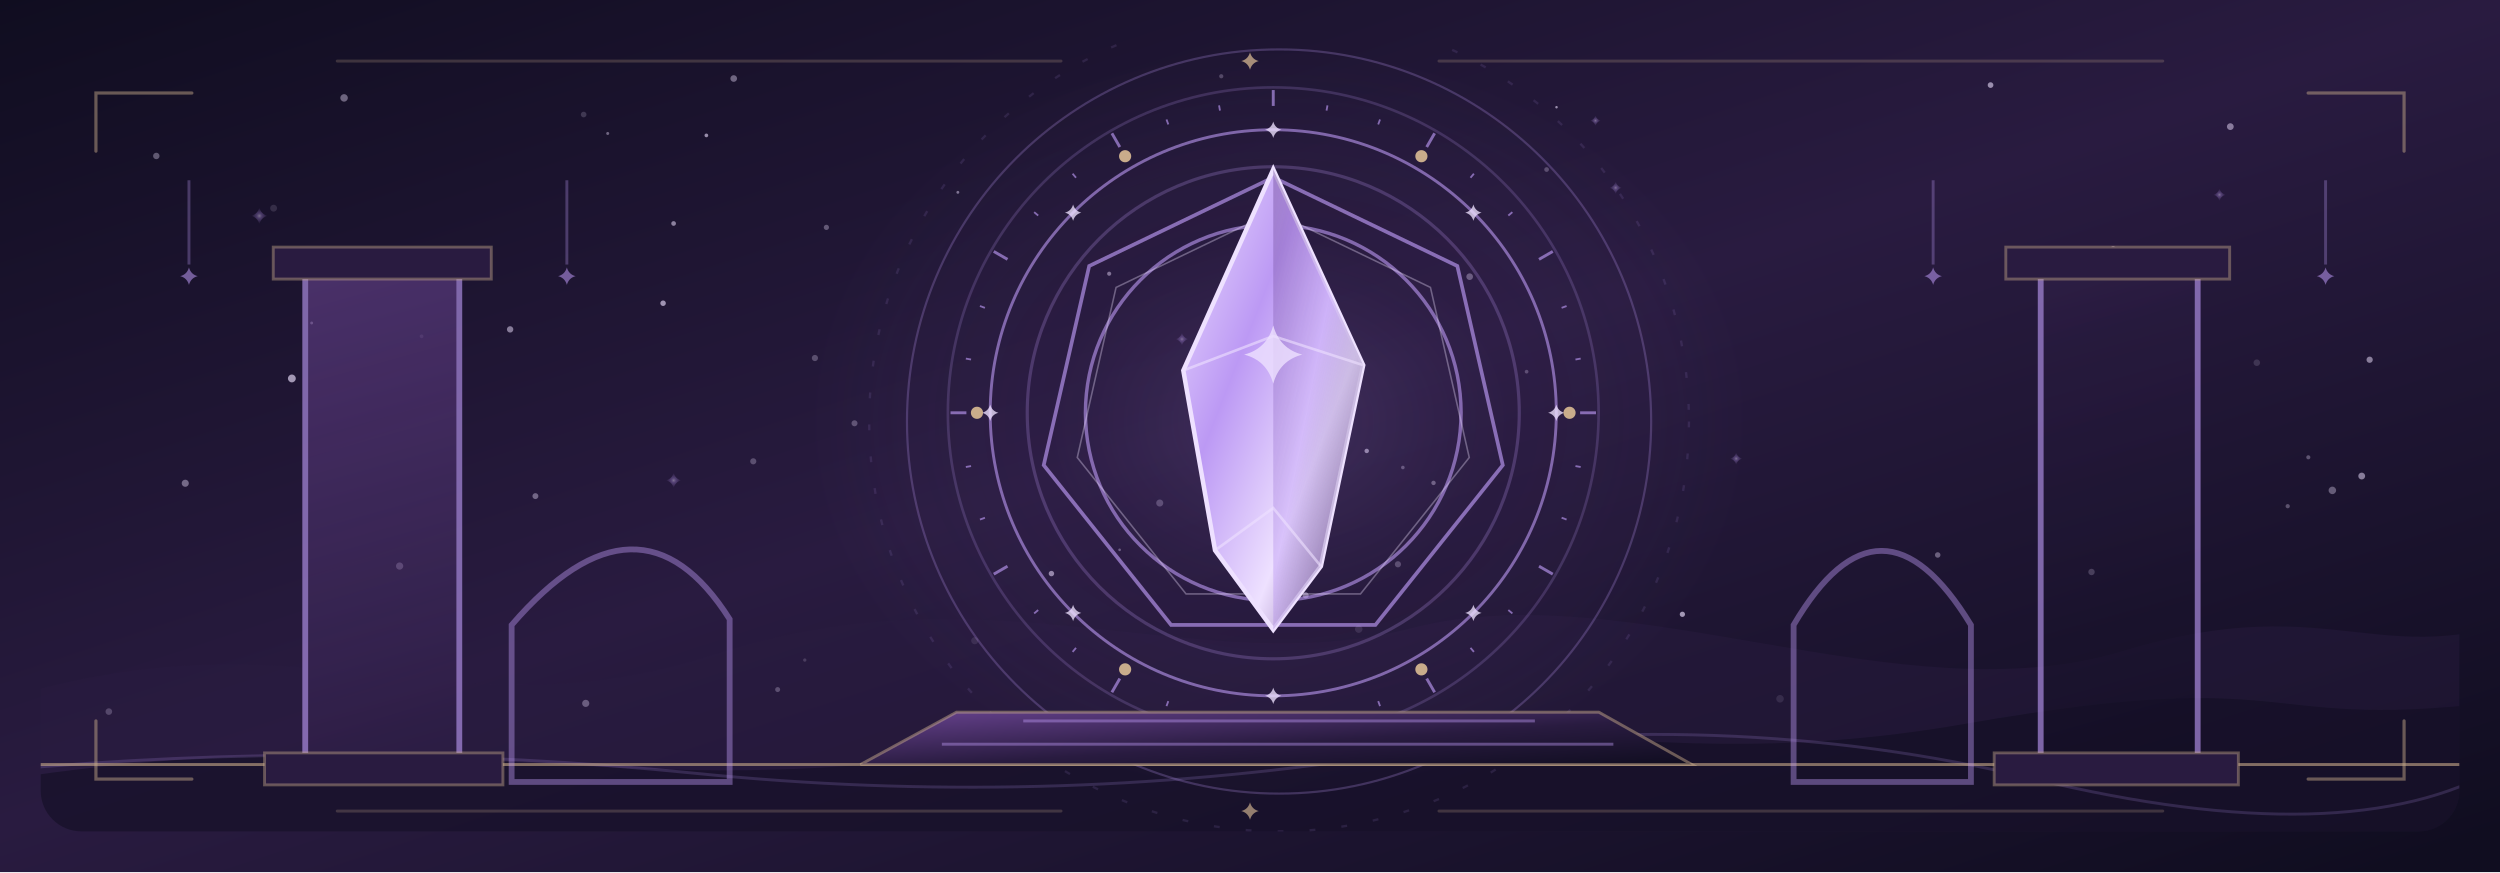
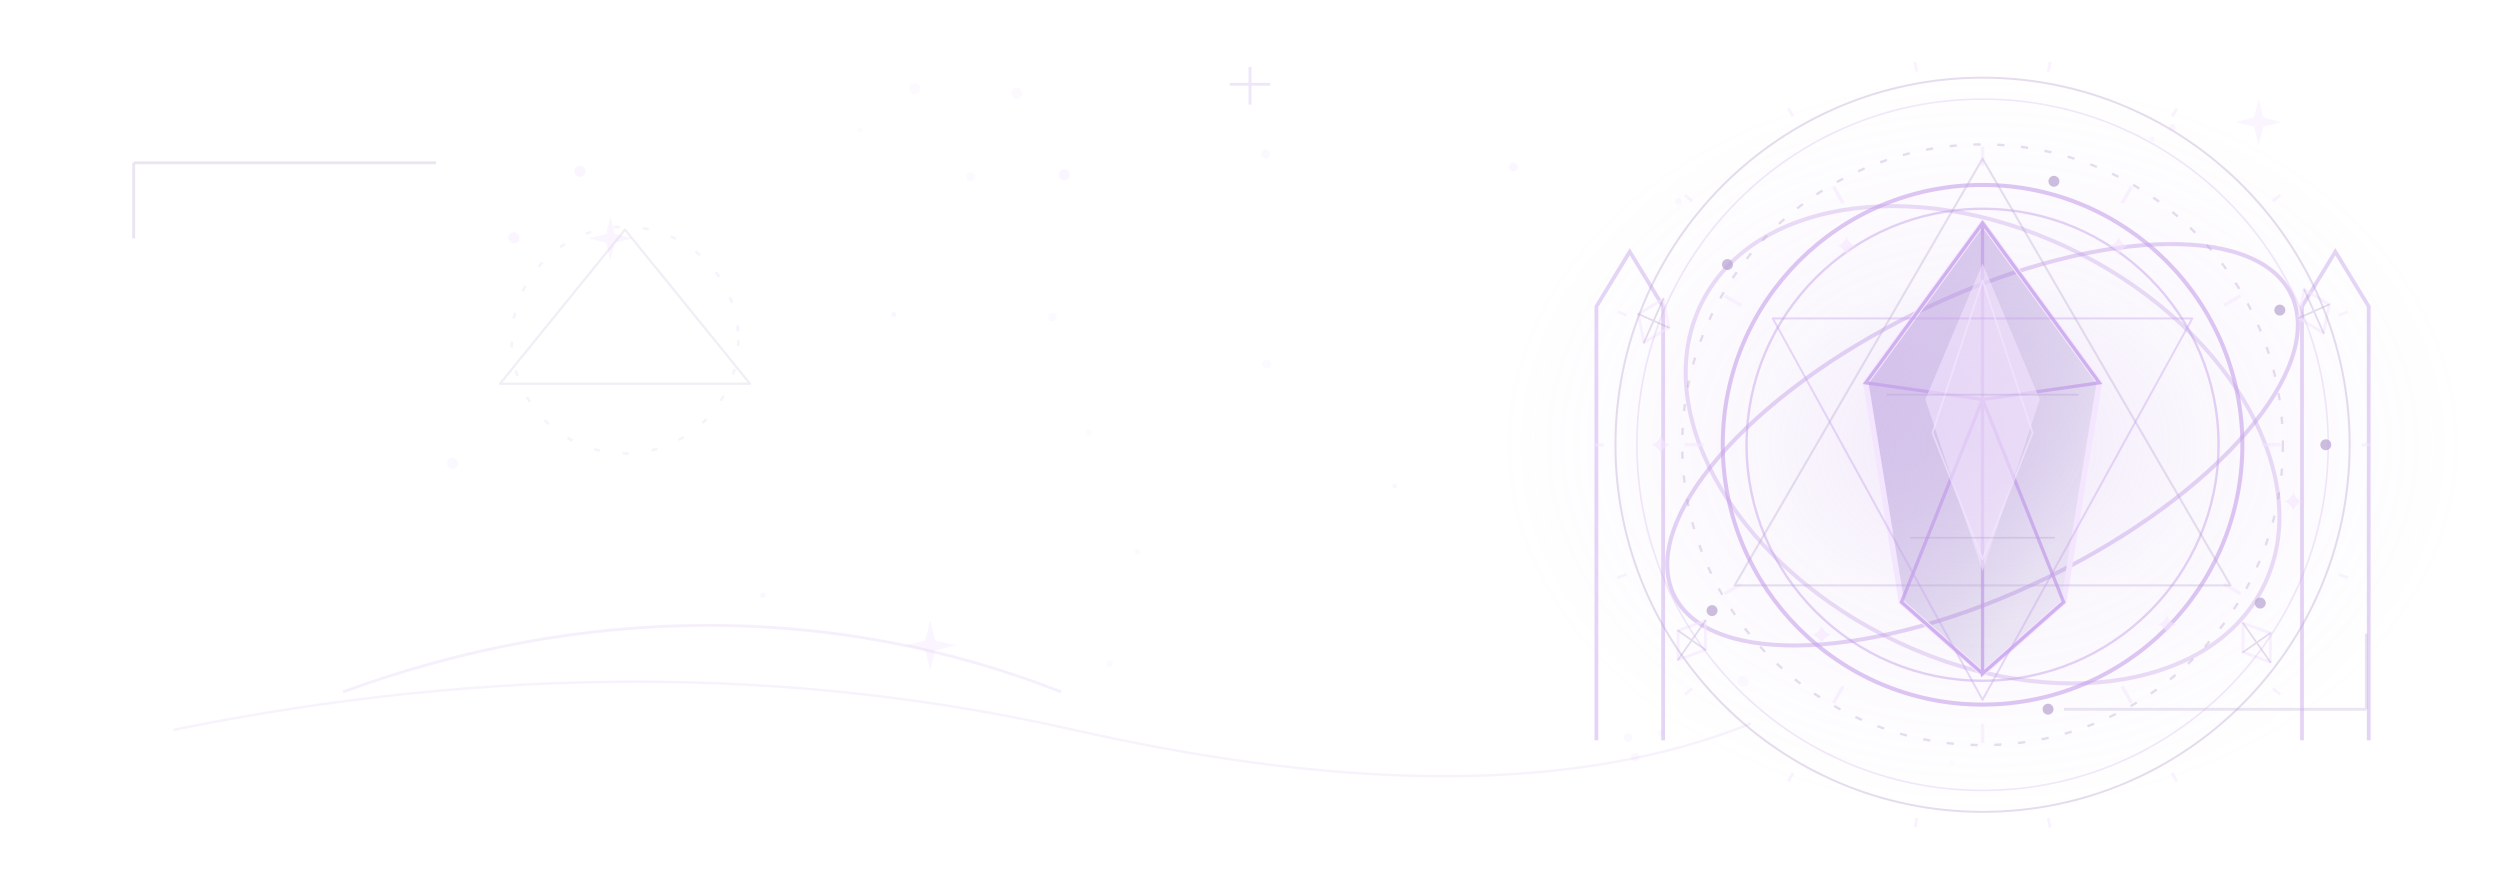
- <svg xmlns="http://www.w3.org/2000/svg" width="860" height="300" viewBox="0 0 860 300" role="img" aria-label="Arte vetorial: Arcano">
+ <svg xmlns="http://www.w3.org/2000/svg" width="860" height="300" viewBox="0 0 860 300" role="img" aria-label="Arte vetorial Arcano">
  <defs>
-     <style>:root{--ink:#bc99f4;--light:#eee1ff;--deep:#291b40;--base:#100d20;--ornament:#c9ac8b}</style>
-     <linearGradient id="bg" x1="0" y1="0" x2="0.95" y2="1">
-       <stop stop-color="#100d20" />
-       <stop offset=".50" stop-color="#291b40" />
-       <stop offset="1" stop-color="#100d20" />
+     <linearGradient id="metal" x1="0" y1="0" x2="1" y2="1">
+       <stop stop-color="#f4e6ff" />
+       <stop offset=".42" stop-color="#c49fe9" />
+       <stop offset="1" stop-color="#7f66b6" />
+     </linearGradient>
+     <linearGradient id="wash" x1="0" y1="0" x2="1" y2="0">
+       <stop stop-color="#7f66b6" stop-opacity=".02" />
+       <stop offset=".55" stop-color="#c49fe9" stop-opacity=".12" />
+       <stop offset="1" stop-color="#c49fe9" stop-opacity=".04" />
    </linearGradient>
    <radialGradient id="halo">
-       <stop stop-color="#bc99f4" stop-opacity=".29" />
-       <stop offset=".5" stop-color="#67428e" stop-opacity=".13" />
-       <stop offset="1" stop-color="#bc99f4" stop-opacity="0" />
+       <stop stop-color="#c49fe9" stop-opacity=".25" />
+       <stop offset=".48" stop-color="#c49fe9" stop-opacity=".075" />
+       <stop offset="1" stop-color="#c49fe9" stop-opacity="0" />
    </radialGradient>
-     <linearGradient id="metal" x1="0" y1="0" x2="1" y2="1">
-       <stop stop-color="#eee1ff" />
-       <stop offset=".36" stop-color="#bc99f4" />
-       <stop offset=".68" stop-color="#eee1ff" />
-       <stop offset="1" stop-color="#67428e" />
+     <linearGradient id="gold" x1="0" y1="0" x2="1" y2="1">
+       <stop stop-color="#f4e6ff" />
+       <stop offset=".52" stop-color="#b8a2d2" />
+       <stop offset="1" stop-color="#7f66b6" />
    </linearGradient>
-     <linearGradient id="shadow" x1="0" y1="0" x2="1" y2="1">
-       <stop stop-color="#67428e" />
-       <stop offset=".55" stop-color="#291b40" />
-       <stop offset="1" stop-color="#100d20" />
+     <linearGradient id="glass" x1="0" y1="0" x2="1" y2="1">
+       <stop stop-color="#c49fe9" stop-opacity=".6" />
+       <stop offset=".75" stop-color="#7f66b6" stop-opacity=".14" />
+       <stop offset="1" stop-color="#f4e6ff" stop-opacity=".24" />
    </linearGradient>
-     <radialGradient id="shine">
-       <stop stop-color="#eee1ff" />
-       <stop offset=".32" stop-color="#bc99f4" stop-opacity=".66" />
-       <stop offset="1" stop-color="#bc99f4" stop-opacity="0" />
-     </radialGradient>
-     <linearGradient id="glass" x1="0" y1="0" x2="1" y2="1">
-       <stop stop-color="#67428e" stop-opacity=".62" />
-       <stop offset=".45" stop-color="#bc99f4" stop-opacity=".66" />
-       <stop offset="1" stop-color="#100d20" stop-opacity=".12" />
-     </linearGradient>
-     <linearGradient id="mist" x1="0" y1="0" x2="0" y2="1">
-       <stop stop-color="#bc99f4" stop-opacity="0" />
-       <stop offset="1" stop-color="#eee1ff" stop-opacity=".23" />
-     </linearGradient>
-     <clipPath id="clip">
-       <rect x="14" y="14" width="832" height="272" rx="14" />
-     </clipPath>
  </defs>
-   <rect width="860" height="300" fill="url(#bg)" />
-   <g clip-path="url(#clip)">
-     <circle cx="815.16" cy="123.75" r="1.08" fill="#eee1ff" opacity="0.51" />
-     <circle cx="200.78" cy="39.4" r="0.97" fill="#eee1ff" opacity="0.18" />
-     <circle cx="335.31" cy="220.4" r="1.23" fill="#eee1ff" opacity="0.18" />
-     <circle cx="94.12" cy="71.61" r="1.19" fill="#eee1ff" opacity="0.13" />
-     <circle cx="209.05" cy="45.91" r="0.52" fill="#eee1ff" opacity="0.4" />
-     <circle cx="175.48" cy="113.31" r="1.1" fill="#eee1ff" opacity="0.5" />
-     <circle cx="361.69" cy="197.31" r="0.94" fill="#eee1ff" opacity="0.56" />
-     <circle cx="228.1" cy="104.31" r="0.95" fill="#eee1ff" opacity="0.62" />
-     <circle cx="525.15" cy="127.86" r="0.64" fill="#eee1ff" opacity="0.27" />
-     <circle cx="201.49" cy="241.96" r="1.24" fill="#eee1ff" opacity="0.59" />
-     <circle cx="452.97" cy="179.97" r="0.68" fill="#eee1ff" opacity="0.38" />
-     <circle cx="145.02" cy="115.69" r="0.64" fill="#eee1ff" opacity="0.17" />
-     <circle cx="767.23" cy="43.56" r="1.17" fill="#eee1ff" opacity="0.49" />
-     <circle cx="100.4" cy="130.19" r="1.35" fill="#eee1ff" opacity="0.64" />
-     <circle cx="480.89" cy="194.11" r="1.07" fill="#eee1ff" opacity="0.27" />
-     <circle cx="470.15" cy="155.12" r="0.77" fill="#eee1ff" opacity="0.55" />
-     <circle cx="385.15" cy="189.14" r="0.46" fill="#eee1ff" opacity="0.36" />
-     <circle cx="63.73" cy="166.24" r="1.23" fill="#eee1ff" opacity="0.41" />
-     <circle cx="482.58" cy="160.82" r="0.62" fill="#eee1ff" opacity="0.32" />
-     <circle cx="493.13" cy="166.12" r="0.76" fill="#eee1ff" opacity="0.37" />
-     <circle cx="293.95" cy="145.61" r="1.04" fill="#eee1ff" opacity="0.29" />
-     <circle cx="578.74" cy="211.32" r="0.91" fill="#eee1ff" opacity="0.64" />
-     <circle cx="276.84" cy="227.06" r="0.57" fill="#eee1ff" opacity="0.31" />
-     <circle cx="684.75" cy="29.27" r="0.98" fill="#eee1ff" opacity="0.58" />
-     <circle cx="786.97" cy="174.13" r="0.73" fill="#eee1ff" opacity="0.3" />
-     <circle cx="535.44" cy="36.88" r="0.43" fill="#eee1ff" opacity="0.59" />
-     <circle cx="532.03" cy="58.32" r="0.81" fill="#eee1ff" opacity="0.27" />
-     <circle cx="726.91" cy="85.83" r="1.09" fill="#eee1ff" opacity="0.51" />
-     <circle cx="284.28" cy="78.22" r="0.9" fill="#eee1ff" opacity="0.33" />
-     <circle cx="505.56" cy="95.18" r="1.15" fill="#eee1ff" opacity="0.34" />
-     <circle cx="137.46" cy="194.72" r="1.25" fill="#eee1ff" opacity="0.48" />
-     <circle cx="467.4" cy="216.41" r="1.29" fill="#eee1ff" opacity="0.12" />
-     <circle cx="420.11" cy="26.23" r="0.72" fill="#eee1ff" opacity="0.25" />
-     <circle cx="398.95" cy="173.04" r="1.22" fill="#eee1ff" opacity="0.26" />
-     <circle cx="37.44" cy="244.79" r="1.14" fill="#eee1ff" opacity="0.41" />
-     <circle cx="118.36" cy="33.68" r="1.29" fill="#eee1ff" opacity="0.4" />
-     <circle cx="719.48" cy="196.76" r="1.11" fill="#eee1ff" opacity="0.55" />
-     <circle cx="231.72" cy="76.88" r="0.81" fill="#eee1ff" opacity="0.53" />
-     <circle cx="666.57" cy="190.91" r="0.95" fill="#eee1ff" opacity="0.37" />
-     <circle cx="184.18" cy="170.66" r="1.02" fill="#eee1ff" opacity="0.39" />
-     <circle cx="612.33" cy="240.38" r="1.3" fill="#eee1ff" opacity="0.18" />
-     <circle cx="259.12" cy="158.69" r="1.06" fill="#eee1ff" opacity="0.27" />
-     <circle cx="776.34" cy="124.77" r="1.13" fill="#eee1ff" opacity="0.15" />
-     <circle cx="252.4" cy="27.01" r="1.15" fill="#eee1ff" opacity="0.4" />
-     <circle cx="794.06" cy="157.31" r="0.71" fill="#eee1ff" opacity="0.31" />
-     <circle cx="329.5" cy="66.16" r="0.5" fill="#eee1ff" opacity="0.46" />
-     <circle cx="280.33" cy="123.16" r="1.07" fill="#eee1ff" opacity="0.27" />
-     <circle cx="381.56" cy="94.16" r="0.71" fill="#eee1ff" opacity="0.47" />
-     <circle cx="107.21" cy="111.11" r="0.5" fill="#eee1ff" opacity="0.48" />
-     <circle cx="267.51" cy="237.21" r="0.86" fill="#eee1ff" opacity="0.47" />
-     <circle cx="449.13" cy="204.8" r="1.07" fill="#eee1ff" opacity="0.46" />
-     <circle cx="53.77" cy="53.65" r="1.11" fill="#eee1ff" opacity="0.34" />
-     <circle cx="812.43" cy="163.76" r="1.18" fill="#eee1ff" opacity="0.51" />
-     <circle cx="802.33" cy="168.69" r="1.29" fill="#eee1ff" opacity="0.35" />
-     <circle cx="242.99" cy="46.58" r="0.64" fill="#eee1ff" opacity="0.59" />
-     <path d="M548.85 39.67 Q549.25 41.14 550.68 41.51 Q549.25 41.87 548.85 43.34 Q548.44 41.87 547.01 41.51 Q548.44 41.14 548.85 39.67Z" fill="url(#shine)" opacity="0.45" />
-     <path d="M406.59 114.44 Q407.08 116.22 408.83 116.67 Q407.08 117.12 406.59 118.9 Q406.1 117.12 404.36 116.67 Q406.1 116.22 406.59 114.44Z" fill="url(#shine)" opacity="0.45" />
-     <path d="M89.22 71.4 Q89.85 73.68 92.07 74.25 Q89.85 74.82 89.22 77.11 Q88.59 74.82 86.37 74.25 Q88.59 73.68 89.22 71.4Z" fill="url(#shine)" opacity="0.45" />
-     <path d="M597.24 155.64 Q597.71 157.34 599.37 157.76 Q597.71 158.19 597.24 159.89 Q596.78 158.19 595.12 157.76 Q596.78 157.34 597.24 155.64Z" fill="url(#shine)" opacity="0.45" />
-     <path d="M555.79 62.43 Q556.27 64.16 557.95 64.6 Q556.27 65.03 555.79 66.76 Q555.31 65.03 553.63 64.6 Q555.31 64.16 555.79 62.43Z" fill="url(#shine)" opacity="0.45" />
-     <path d="M763.5 64.86 Q763.98 66.58 765.66 67.01 Q763.98 67.44 763.5 69.16 Q763.03 67.44 761.35 67.01 Q763.03 66.58 763.5 64.86Z" fill="url(#shine)" opacity="0.45" />
-     <path d="M231.74 162.62 Q232.31 164.72 234.36 165.24 Q232.31 165.77 231.74 167.87 Q231.16 165.77 229.11 165.24 Q231.16 164.72 231.74 162.62Z" fill="url(#shine)" opacity="0.45" />
-     <path d="M-10 244 C105 205 150 256 246 225 S412 235 486 216 S654 247 730 224 S820 235 880 208 V310 H-10Z" fill="#291b40" opacity=".44" />
-     <path d="M-10 270 C150 243 211 281 350 256 S550 271 676 249 S770 255 878 239V314H-10Z" fill="#100d20" opacity=".55" />
-     <path d="M0 265 Q120 254 239 266T475 260T700 268T860 264" fill="none" stroke="#bc99f4" stroke-opacity=".18" stroke-width="1" />
-     <ellipse cx="440" cy="145" rx="161.28" ry="128" fill="url(#halo)" opacity=".6" />
-     <circle cx="440" cy="145" r="128" fill="none" stroke="#bc99f4" stroke-width="0.75" stroke-opacity="0.25" />
-     <circle cx="440" cy="145" r="141" fill="none" stroke="#bc99f4" stroke-width="0.8" stroke-opacity="0.12" stroke-dasharray="2 9" />
-     <path d="M0 263H860" stroke="#c9ac8b" stroke-opacity=".6" />
-     <path d="M105 268V88H158V268M702 268V88H756V268" fill="url(#shadow)" stroke="#bc99f4" stroke-width="2" opacity=".62" />
-     <path d="M94 85H169V96H94ZM690 85H767V96H690ZM91 270H173V259H91ZM686 270H770V259H686Z" fill="#291b40" stroke="#c9ac8b" stroke-opacity=".42" />
-     <path d="M176 215Q220 164 251 213L251 269H176Z M617 215Q647 164 678 215V269H617Z" fill="none" stroke="#bc99f4" stroke-opacity=".42" stroke-width="2" />
-     <g transform="translate(438 142) scale(0.91)">
-       <circle cx="0" cy="0" r="123" fill="none" stroke="#bc99f4" stroke-width="1" stroke-opacity="0.2" />
-       <circle cx="0" cy="0" r="107" fill="none" stroke="#bc99f4" stroke-width="1.1" stroke-opacity="0.6" />
-       <circle cx="0" cy="0" r="93" fill="none" stroke="#bc99f4" stroke-width="1.2" stroke-opacity="0.24" />
-       <circle cx="0" cy="0" r="71" fill="none" stroke="#bc99f4" stroke-width="1.3" stroke-opacity="0.6" />
-       <path d="M116 0L122 0" stroke="#bc99f4" stroke-width="1.1" opacity="0.64" />
-       <path d="M114.24 20.14L116.21 20.49" stroke="#bc99f4" stroke-width="0.7" opacity="0.64" />
-       <path d="M109 39.67L110.88 40.36" stroke="#bc99f4" stroke-width="0.7" opacity="0.64" />
-       <path d="M100.46 58L105.66 61" stroke="#bc99f4" stroke-width="1.1" opacity="0.64" />
-       <path d="M88.86 74.56L90.39 75.85" stroke="#bc99f4" stroke-width="0.7" opacity="0.64" />
-       <path d="M74.56 88.86L75.85 90.39" stroke="#bc99f4" stroke-width="0.7" opacity="0.64" />
-       <path d="M58 100.46L61 105.66" stroke="#bc99f4" stroke-width="1.1" opacity="0.64" />
-       <path d="M39.67 109L40.36 110.88" stroke="#bc99f4" stroke-width="0.7" opacity="0.64" />
-       <path d="M20.14 114.24L20.49 116.21" stroke="#bc99f4" stroke-width="0.7" opacity="0.64" />
-       <path d="M0 116L0 122" stroke="#bc99f4" stroke-width="1.1" opacity="0.64" />
-       <path d="M-20.14 114.24L-20.49 116.21" stroke="#bc99f4" stroke-width="0.7" opacity="0.64" />
-       <path d="M-39.67 109L-40.36 110.88" stroke="#bc99f4" stroke-width="0.7" opacity="0.64" />
-       <path d="M-58 100.46L-61 105.66" stroke="#bc99f4" stroke-width="1.1" opacity="0.64" />
-       <path d="M-74.56 88.86L-75.85 90.39" stroke="#bc99f4" stroke-width="0.7" opacity="0.64" />
-       <path d="M-88.86 74.56L-90.39 75.85" stroke="#bc99f4" stroke-width="0.7" opacity="0.64" />
-       <path d="M-100.46 58L-105.66 61" stroke="#bc99f4" stroke-width="1.1" opacity="0.64" />
-       <path d="M-109 39.67L-110.88 40.36" stroke="#bc99f4" stroke-width="0.7" opacity="0.64" />
-       <path d="M-114.24 20.14L-116.21 20.49" stroke="#bc99f4" stroke-width="0.7" opacity="0.64" />
-       <path d="M-116 0L-122 0" stroke="#bc99f4" stroke-width="1.1" opacity="0.64" />
-       <path d="M-114.24 -20.14L-116.21 -20.49" stroke="#bc99f4" stroke-width="0.7" opacity="0.64" />
-       <path d="M-109 -39.67L-110.88 -40.36" stroke="#bc99f4" stroke-width="0.7" opacity="0.64" />
-       <path d="M-100.46 -58L-105.66 -61" stroke="#bc99f4" stroke-width="1.1" opacity="0.64" />
-       <path d="M-88.86 -74.56L-90.39 -75.85" stroke="#bc99f4" stroke-width="0.7" opacity="0.64" />
-       <path d="M-74.56 -88.86L-75.85 -90.39" stroke="#bc99f4" stroke-width="0.7" opacity="0.64" />
-       <path d="M-58 -100.46L-61 -105.66" stroke="#bc99f4" stroke-width="1.1" opacity="0.64" />
-       <path d="M-39.67 -109L-40.36 -110.88" stroke="#bc99f4" stroke-width="0.7" opacity="0.64" />
-       <path d="M-20.14 -114.24L-20.49 -116.21" stroke="#bc99f4" stroke-width="0.7" opacity="0.64" />
-       <path d="M-0 -116L-0 -122" stroke="#bc99f4" stroke-width="1.1" opacity="0.64" />
-       <path d="M20.14 -114.24L20.49 -116.21" stroke="#bc99f4" stroke-width="0.7" opacity="0.64" />
-       <path d="M39.67 -109L40.36 -110.88" stroke="#bc99f4" stroke-width="0.7" opacity="0.64" />
-       <path d="M58 -100.46L61 -105.66" stroke="#bc99f4" stroke-width="1.1" opacity="0.64" />
-       <path d="M74.56 -88.86L75.85 -90.39" stroke="#bc99f4" stroke-width="0.7" opacity="0.64" />
-       <path d="M88.86 -74.56L90.39 -75.85" stroke="#bc99f4" stroke-width="0.7" opacity="0.64" />
-       <path d="M100.46 -58L105.66 -61" stroke="#bc99f4" stroke-width="1.1" opacity="0.64" />
-       <path d="M109 -39.67L110.88 -40.36" stroke="#bc99f4" stroke-width="0.7" opacity="0.64" />
-       <path d="M114.24 -20.14L116.21 -20.49" stroke="#bc99f4" stroke-width="0.7" opacity="0.64" />
-       <polygon points="0,-89 69.58,-55.49 86.77,19.8 38.62,80.19 -38.62,80.19 -86.77,19.8 -69.58,-55.49" fill="none" stroke="#bc99f4" stroke-width="1.4" opacity="0.65" />
-       <polygon points="0,-76 59.42,-47.39 74.09,16.91 32.98,68.47 -32.98,68.47 -74.09,16.91 -59.42,-47.39" fill="none" stroke="#eee1ff" stroke-width="0.6" opacity="0.35" />
-       <path d="M107 -3.1 Q107.68 -0.62 110.1 0 Q107.68 0.62 107 3.1 Q106.32 0.62 103.9 0 Q106.32 -0.62 107 -3.1Z" fill="#eee1ff" opacity="0.78" />
-       <path d="M75.66 72.56 Q76.34 75.04 78.76 75.66 Q76.34 76.28 75.66 78.76 Q74.98 76.28 72.56 75.66 Q74.98 75.04 75.66 72.56Z" fill="#eee1ff" opacity="0.78" />
-       <path d="M0 103.9 Q0.68 106.38 3.1 107 Q0.68 107.62 0 110.1 Q-0.68 107.62 -3.1 107 Q-0.68 106.38 0 103.9Z" fill="#eee1ff" opacity="0.78" />
-       <path d="M-75.66 72.56 Q-74.98 75.04 -72.56 75.66 Q-74.98 76.28 -75.66 78.76 Q-76.34 76.28 -78.76 75.66 Q-76.34 75.04 -75.66 72.56Z" fill="#eee1ff" opacity="0.78" />
-       <path d="M-107 -3.1 Q-106.32 -0.62 -103.9 0 Q-106.32 0.62 -107 3.1 Q-107.68 0.62 -110.1 0 Q-107.68 -0.62 -107 -3.1Z" fill="#eee1ff" opacity="0.78" />
-       <path d="M-75.66 -78.76 Q-74.98 -76.28 -72.56 -75.66 Q-74.98 -75.04 -75.66 -72.56 Q-76.34 -75.04 -78.76 -75.66 Q-76.34 -76.28 -75.66 -78.76Z" fill="#eee1ff" opacity="0.78" />
-       <path d="M-0 -110.1 Q0.68 -107.62 3.1 -107 Q0.68 -106.38 -0 -103.9 Q-0.68 -106.38 -3.1 -107 Q-0.68 -107.62 -0 -110.1Z" fill="#eee1ff" opacity="0.78" />
-       <path d="M75.66 -78.76 Q76.34 -76.28 78.76 -75.66 Q76.34 -75.04 75.66 -72.56 Q74.98 -75.04 72.56 -75.66 Q74.98 -76.28 75.66 -78.76Z" fill="#eee1ff" opacity="0.78" />
-       <circle cx="112" cy="0" r="2.3" fill="#c9ac8b" />
-       <circle cx="56" cy="96.99" r="2.3" fill="#c9ac8b" />
-       <circle cx="-56" cy="96.99" r="2.3" fill="#c9ac8b" />
-       <circle cx="-112" cy="0" r="2.3" fill="#c9ac8b" />
-       <circle cx="-56" cy="-96.99" r="2.3" fill="#c9ac8b" />
-       <circle cx="56" cy="-96.99" r="2.3" fill="#c9ac8b" />
-       <path d="M0-92L34-18L18 58L0 82L-22 52L-34-16Z" fill="url(#metal)" stroke="#eee1ff" stroke-width="1.7" />
-       <path d="M0-92L0 82L18 58L34-18Z" fill="url(#glass)" opacity=".65" />
-       <path d="M-34-16L0-29L34-18M-22 52L0 36L18 58" stroke="#eee1ff" stroke-opacity=".6" fill="none" />
-       <path d="M0 -33 Q2.42 -24.2 11 -22 Q2.42 -19.8 0 -11 Q-2.42 -19.8 -11 -22 Q-2.42 -24.2 0 -33Z" fill="#eee1ff" opacity="0.8" />
+   <path d="M46 56h104M46 56v26M814 244h-104M814 244v-26" stroke="#b8a2d2" stroke-opacity=".27" stroke-width="1" />
+   <path d="M430 23v13m-7-7h14" stroke="#c49fe9" stroke-opacity=".25" stroke-width="1" />
+   <circle cx="740.3" cy="47.8" r="0.9" fill="#f4e6ff" opacity="0.27" />
+   <circle cx="199.5" cy="58.9" r="1.9" fill="#f4e6ff" opacity="0.40" />
+   <circle cx="381.7" cy="228.2" r="1.15" fill="#f4e6ff" opacity="0.26" />
+   <circle cx="520.6" cy="57.4" r="1.5" fill="#f4e6ff" opacity="0.37" />
+   <circle cx="314.7" cy="30.5" r="1.9" fill="#f4e6ff" opacity="0.23" />
+   <circle cx="374.5" cy="148.9" r="1.15" fill="#f4e6ff" opacity="0.16" />
+   <circle cx="671.3" cy="262.5" r="0.9" fill="#f4e6ff" opacity="0.14" />
+   <circle cx="362.1" cy="109.1" r="1.5" fill="#f4e6ff" opacity="0.20" />
+   <circle cx="571.3" cy="252.1" r="1.15" fill="#f4e6ff" opacity="0.26" />
+   <circle cx="577.4" cy="69.3" r="1.15" fill="#f4e6ff" opacity="0.32" />
+   <circle cx="435.8" cy="125.2" r="1.5" fill="#f4e6ff" opacity="0.24" />
+   <circle cx="295.7" cy="44.7" r="0.9" fill="#f4e6ff" opacity="0.16" />
+   <circle cx="747.3" cy="43.8" r="1.15" fill="#f4e6ff" opacity="0.37" />
+   <circle cx="262.4" cy="204.8" r="0.9" fill="#f4e6ff" opacity="0.36" />
+   <circle cx="176.8" cy="81.8" r="1.9" fill="#f4e6ff" opacity="0.40" />
+   <circle cx="366.1" cy="60.1" r="1.9" fill="#f4e6ff" opacity="0.38" />
+   <circle cx="479.8" cy="167.2" r="0.9" fill="#f4e6ff" opacity="0.31" />
+   <circle cx="307.5" cy="108.2" r="0.9" fill="#f4e6ff" opacity="0.40" />
+   <circle cx="435.4" cy="53.0" r="1.5" fill="#f4e6ff" opacity="0.30" />
+   <circle cx="599.7" cy="234.3" r="1.9" fill="#f4e6ff" opacity="0.22" />
+   <circle cx="155.7" cy="159.4" r="1.9" fill="#f4e6ff" opacity="0.30" />
+   <circle cx="560.1" cy="253.7" r="1.5" fill="#f4e6ff" opacity="0.27" />
+   <circle cx="333.9" cy="60.8" r="1.5" fill="#f4e6ff" opacity="0.25" />
+   <circle cx="349.8" cy="32.1" r="1.9" fill="#f4e6ff" opacity="0.24" />
+   <circle cx="562.5" cy="260.5" r="1.5" fill="#f4e6ff" opacity="0.30" />
+   <circle cx="391.2" cy="189.8" r="0.9" fill="#f4e6ff" opacity="0.22" />
+   <path d="M210 74.4L211.5 80.5L217.6 82L211.5 83.5L210 89.6L208.5 83.5L202.4 82L208.5 80.5Z" fill="#f4e6ff" opacity=".40" />
+   <path d="M320 213.4L321.7 220.3L328.6 222L321.7 223.7L320 230.6L318.3 223.7L311.4 222L318.3 220.3Z" fill="#f4e6ff" opacity=".40" />
+   <path d="M777 34.0L778.6 40.4L785.0 42L778.6 43.6L777 50.0L775.4 43.6L769.0 42L775.4 40.4Z" fill="#f4e6ff" opacity=".40" />
+   <path d="M118 238c82-30 168-31 247 0" stroke="#c49fe9" stroke-opacity=".16" fill="none" />
+   <g data-hb-v86="ambient-detail" pointer-events="none">
+     <path d="M60 251Q223 218 369 251T602 249" stroke="#c49fe9" stroke-opacity="0.14" stroke-width="0.85" stroke-linecap="round" stroke-linejoin="round" fill="none" />
+     <circle cx="215.00" cy="117.00" r="39.00" fill="none" stroke="#c49fe9" stroke-opacity="0.14" stroke-width="0.9" stroke-dasharray="2 8" />
+     <path d="M215 79L258 132H172Z" stroke="#b8a2d2" stroke-opacity="0.18" stroke-width="0.8" stroke-linecap="round" stroke-linejoin="round" fill="none" />
+   </g>
+   <g transform="translate(682 153) scale(0.82)">
+     <ellipse rx="201" ry="154" fill="url(#halo)" />
+     <ellipse rx="144" ry="62" transform="rotate(-26)" fill="none" stroke="#c49fe9" stroke-opacity="0.46" stroke-width="1.7" />
+     <ellipse rx="132" ry="90" transform="rotate(27)" fill="none" stroke="#c49fe9" stroke-opacity="0.35" stroke-width="1.7" />
+     <ellipse rx="109" ry="109" transform="rotate(0)" fill="none" stroke="#c49fe9" stroke-opacity="0.58" stroke-width="1.7" />
+     <circle r="126" stroke="#b8a2d2" stroke-opacity=".35" stroke-dasharray="3 7" fill="none" />
+     <circle r="99" stroke="#c49fe9" stroke-opacity=".45" fill="none" />
+     <path d="M117.00,0.00L125.00,0.00" stroke="#f4e6ff" opacity=".55" stroke-width="1.4" />
+     <path d="M101.32,58.50L108.25,62.50" stroke="#f4e6ff" opacity=".55" stroke-width="1.4" />
+     <path d="M58.50,101.32L62.50,108.25" stroke="#f4e6ff" opacity=".55" stroke-width="1.4" />
+     <path d="M0.00,117.00L0.00,125.00" stroke="#f4e6ff" opacity=".55" stroke-width="1.4" />
+     <path d="M-58.50,101.32L-62.50,108.25" stroke="#f4e6ff" opacity=".55" stroke-width="1.4" />
+     <path d="M-101.32,58.50L-108.25,62.50" stroke="#f4e6ff" opacity=".55" stroke-width="1.4" />
+     <path d="M-117.00,0.00L-125.00,0.00" stroke="#f4e6ff" opacity=".55" stroke-width="1.4" />
+     <path d="M-101.32,-58.50L-108.25,-62.50" stroke="#f4e6ff" opacity=".55" stroke-width="1.4" />
+     <path d="M-58.50,-101.32L-62.50,-108.25" stroke="#f4e6ff" opacity=".55" stroke-width="1.4" />
+     <path d="M-0.00,-117.00L-0.00,-125.00" stroke="#f4e6ff" opacity=".55" stroke-width="1.4" />
+     <path d="M58.50,-101.32L62.50,-108.25" stroke="#f4e6ff" opacity=".55" stroke-width="1.4" />
+     <path d="M101.32,-58.50L108.25,-62.50" stroke="#f4e6ff" opacity=".55" stroke-width="1.4" />
+     <path d="M0-93L49-26L34 66L0 96L-34 66L-49-26Z" fill="url(#glass)" stroke="#f4e6ff" stroke-width="2.3" />
+     <path d="M0-93L0 96L34 66L0-19L-49-26L0-93L49-26L0-19L-34 66L0 96" fill="none" stroke="#c49fe9" opacity=".75" stroke-width="1.4" />
+     <path d="M0-76L24-19L0 53L-24-19Z" fill="#f4e6ff" fill-opacity=".58" />
+     <path d="M-162 124V-58L-148 -81L-134 -58V124" stroke="#c49fe9" stroke-width="1.6" opacity=".44" fill="none" />
+     <path d="M134 124V-58L148 -81L162 -58V124" stroke="#c49fe9" stroke-width="1.6" opacity=".44" fill="none" />
+     <circle cx="-107.01" cy="-75.61" r="2.3" fill="#b8a2d2" opacity=".7" />
+     <circle cx="29.94" cy="-110.53" r="2.3" fill="#b8a2d2" opacity=".7" />
+     <circle cx="124.71" cy="-56.50" r="2.3" fill="#b8a2d2" opacity=".7" />
+     <circle cx="144.00" cy="0.00" r="2.3" fill="#b8a2d2" opacity=".7" />
+     <circle cx="116.50" cy="66.42" r="2.3" fill="#b8a2d2" opacity=".7" />
+     <circle cx="27.48" cy="110.92" r="2.3" fill="#b8a2d2" opacity=".7" />
+     <circle cx="-113.47" cy="69.57" r="2.3" fill="#b8a2d2" opacity=".7" />
+     <g data-hb-v86="fine-detail" pointer-events="none">
+       <path d="M0-120L104 59H-104Z" stroke="#b8a2d2" stroke-opacity="0.33" stroke-width="0.9" stroke-linecap="round" stroke-linejoin="round" fill="none" />
+       <path d="M0 107L-88-53H88Z" stroke="#c49fe9" stroke-opacity="0.39" stroke-width="0.85" stroke-linecap="round" stroke-linejoin="round" fill="none" />
+       <g transform="translate(-138 -52) rotate(24)">
+         <path d="M0-10L7 0L0 10L-7 0Z" stroke="#f4e6ff" stroke-opacity="0.57" stroke-width="1.2" stroke-linecap="round" stroke-linejoin="round" fill="none" />
+         <path d="M0-10V10M-7 0H7" stroke="#b8a2d2" stroke-opacity="0.36" stroke-width="0.75" stroke-linecap="round" stroke-linejoin="round" fill="none" />
+       </g>
+       <g transform="translate(139 -56) rotate(-24)">
+         <path d="M0-10L7 0L0 10L-7 0Z" stroke="#f4e6ff" stroke-opacity="0.57" stroke-width="1.2" stroke-linecap="round" stroke-linejoin="round" fill="none" />
+         <path d="M0-10V10M-7 0H7" stroke="#b8a2d2" stroke-opacity="0.36" stroke-width="0.75" stroke-linecap="round" stroke-linejoin="round" fill="none" />
+       </g>
+       <g transform="translate(-122 82) rotate(35)">
+         <path d="M0-10L7 0L0 10L-7 0Z" stroke="#f4e6ff" stroke-opacity="0.57" stroke-width="1.2" stroke-linecap="round" stroke-linejoin="round" fill="none" />
+         <path d="M0-10V10M-7 0H7" stroke="#b8a2d2" stroke-opacity="0.36" stroke-width="0.75" stroke-linecap="round" stroke-linejoin="round" fill="none" />
+       </g>
+       <g transform="translate(115 83) rotate(-35)">
+         <path d="M0-10L7 0L0 10L-7 0Z" stroke="#f4e6ff" stroke-opacity="0.57" stroke-width="1.2" stroke-linecap="round" stroke-linejoin="round" fill="none" />
+         <path d="M0-10V10M-7 0H7" stroke="#b8a2d2" stroke-opacity="0.36" stroke-width="0.75" stroke-linecap="round" stroke-linejoin="round" fill="none" />
+       </g>
+       <path d="M-21-5L0-69L21-5L0 48Z" stroke="#f4e6ff" stroke-opacity="0.65" stroke-width="0.75" stroke-linecap="round" stroke-linejoin="round" fill="none" />
+       <path d="M-40-21H40M-30 39H30" stroke="#b8a2d2" stroke-opacity="0.38" stroke-width="0.75" stroke-linecap="round" stroke-linejoin="round" fill="none" />
+       <circle cx="0.00" cy="0.00" r="154.00" fill="none" stroke="#b8a2d2" stroke-opacity="0.36" stroke-width="0.85" />
+       <circle cx="0.00" cy="0.00" r="145.00" fill="none" stroke="#c49fe9" stroke-opacity="0.24" stroke-width="0.7" />
+       <path d="M159.00 0.00l4.00 0.00" stroke="#f4e6ff" stroke-opacity=".48" stroke-width="1.25" />
+       <path d="M149.41 54.38l3.76 1.37" stroke="#f4e6ff" stroke-opacity=".48" stroke-width="1.25" />
+       <path d="M121.80 102.20l3.06 2.57" stroke="#f4e6ff" stroke-opacity=".48" stroke-width="1.25" />
+       <path d="M79.50 137.70l2.00 3.46" stroke="#f4e6ff" stroke-opacity=".48" stroke-width="1.25" />
+       <path d="M27.61 156.58l0.69 3.94" stroke="#f4e6ff" stroke-opacity=".48" stroke-width="1.25" />
+       <path d="M-27.61 156.58l-0.69 3.94" stroke="#f4e6ff" stroke-opacity=".48" stroke-width="1.25" />
+       <path d="M-79.50 137.70l-2.00 3.46" stroke="#f4e6ff" stroke-opacity=".48" stroke-width="1.25" />
+       <path d="M-121.80 102.20l-3.06 2.57" stroke="#f4e6ff" stroke-opacity=".48" stroke-width="1.25" />
+       <path d="M-149.41 54.38l-3.76 1.37" stroke="#f4e6ff" stroke-opacity=".48" stroke-width="1.25" />
+       <path d="M-159.00 0.00l-4.00 0.00" stroke="#f4e6ff" stroke-opacity=".48" stroke-width="1.25" />
+       <path d="M-149.41 -54.38l-3.76 -1.37" stroke="#f4e6ff" stroke-opacity=".48" stroke-width="1.25" />
+       <path d="M-121.80 -102.20l-3.06 -2.57" stroke="#f4e6ff" stroke-opacity=".48" stroke-width="1.25" />
+       <path d="M-79.50 -137.70l-2.00 -3.46" stroke="#f4e6ff" stroke-opacity=".48" stroke-width="1.25" />
+       <path d="M-27.61 -156.58l-0.69 -3.94" stroke="#f4e6ff" stroke-opacity=".48" stroke-width="1.25" />
+       <path d="M27.61 -156.58l0.69 -3.94" stroke="#f4e6ff" stroke-opacity=".48" stroke-width="1.25" />
+       <path d="M79.50 -137.70l2.00 -3.46" stroke="#f4e6ff" stroke-opacity=".48" stroke-width="1.25" />
+       <path d="M121.80 -102.20l3.06 -2.57" stroke="#f4e6ff" stroke-opacity=".48" stroke-width="1.25" />
+       <path d="M149.41 -54.38l3.76 -1.37" stroke="#f4e6ff" stroke-opacity=".48" stroke-width="1.25" />
+       <path d="M130.4 20.0Q131.4 22.8 134.2 23.8Q131.4 24.8 130.4 27.6Q129.4 24.8 126.6 23.8Q129.4 22.8 130.4 20.0Z" fill="#f4e6ff" opacity="0.58" />
+       <path d="M77.4 71.6Q78.4 74.4 81.2 75.4Q78.4 76.4 77.4 79.2Q76.4 76.4 73.6 75.4Q76.4 74.4 77.4 71.6Z" fill="#f4e6ff" opacity="0.58" />
+       <path d="M-67.5 75.9Q-66.5 78.7 -63.7 79.7Q-66.5 80.7 -67.5 83.5Q-68.5 80.7 -71.3 79.7Q-68.5 78.7 -67.5 75.9Z" fill="#f4e6ff" opacity="0.58" />
+       <path d="M-135.0 -3.8Q-134.0 -1.0 -131.2 0.0Q-134.0 1.0 -135.0 3.8Q-136.0 1.0 -138.8 0.0Q-136.0 -1.0 -135.0 -3.8Z" fill="#f4e6ff" opacity="0.58" />
+       <path d="M-57.1 -87.2Q-56.1 -84.4 -53.3 -83.4Q-56.1 -82.4 -57.1 -79.6Q-58.1 -82.4 -60.9 -83.4Q-58.1 -84.4 -57.1 -87.2Z" fill="#f4e6ff" opacity="0.58" />
+       <path d="M57.1 -87.2Q58.1 -84.4 60.9 -83.4Q58.1 -82.4 57.1 -79.6Q56.1 -82.4 53.3 -83.4Q56.1 -84.4 57.1 -87.2Z" fill="#f4e6ff" opacity="0.58" />
    </g>
-     <path d="M296 263H582l-32-18H329Z" fill="url(#shadow)" stroke="#c9ac8b" stroke-opacity=".48" />
-     <path d="M324 256h231M352 248h176" stroke="#bc99f4" stroke-opacity=".42" />
-     <path d="M65 62v29" stroke="#bc99f4" stroke-opacity=".3" />
-     <path d="M65 92 Q65.66 94.4 68 95 Q65.66 95.6 65 98 Q64.34 95.6 62 95 Q64.34 94.4 65 92Z" fill="#bc99f4" opacity="0.55" />
-     <path d="M195 62v29" stroke="#bc99f4" stroke-opacity=".3" />
-     <path d="M195 92 Q195.66 94.4 198 95 Q195.66 95.6 195 98 Q194.34 95.6 192 95 Q194.34 94.4 195 92Z" fill="#bc99f4" opacity="0.55" />
-     <path d="M665 62v29" stroke="#bc99f4" stroke-opacity=".3" />
-     <path d="M665 92 Q665.66 94.4 668 95 Q665.66 95.6 665 98 Q664.34 95.6 662 95 Q664.34 94.4 665 92Z" fill="#bc99f4" opacity="0.55" />
-     <path d="M800 62v29" stroke="#bc99f4" stroke-opacity=".3" />
-     <path d="M800 92 Q800.66 94.4 803 95 Q800.66 95.6 800 98 Q799.34 95.6 797 95 Q799.34 94.4 800 92Z" fill="#bc99f4" opacity="0.55" />
-     <g fill="none" stroke="#c9ac8b" stroke-opacity=".47" stroke-linecap="round">
-       <rect x="13" y="13" width="834" height="274" rx="15" stroke-width="1.1" />
-       <path d="M33 52V32H66M827 52V32H794M33 248v20h33M827 248v20h-33" stroke-width="1.1" />
-       <path d="M116 21H365m130 0h249M116 279h249m130 0h249" stroke-opacity=".23" />
-     </g>
-     <path d="M430 18 Q430.66 20.4 433 21 Q430.66 21.6 430 24 Q429.34 21.6 427 21 Q429.34 20.4 430 18Z" fill="#c9ac8b" opacity="0.8" />
-     <path d="M430 276 Q430.66 278.4 433 279 Q430.66 279.6 430 282 Q429.34 279.6 427 279 Q429.34 278.4 430 276Z" fill="#c9ac8b" opacity="0.7" />
  </g>
</svg>
